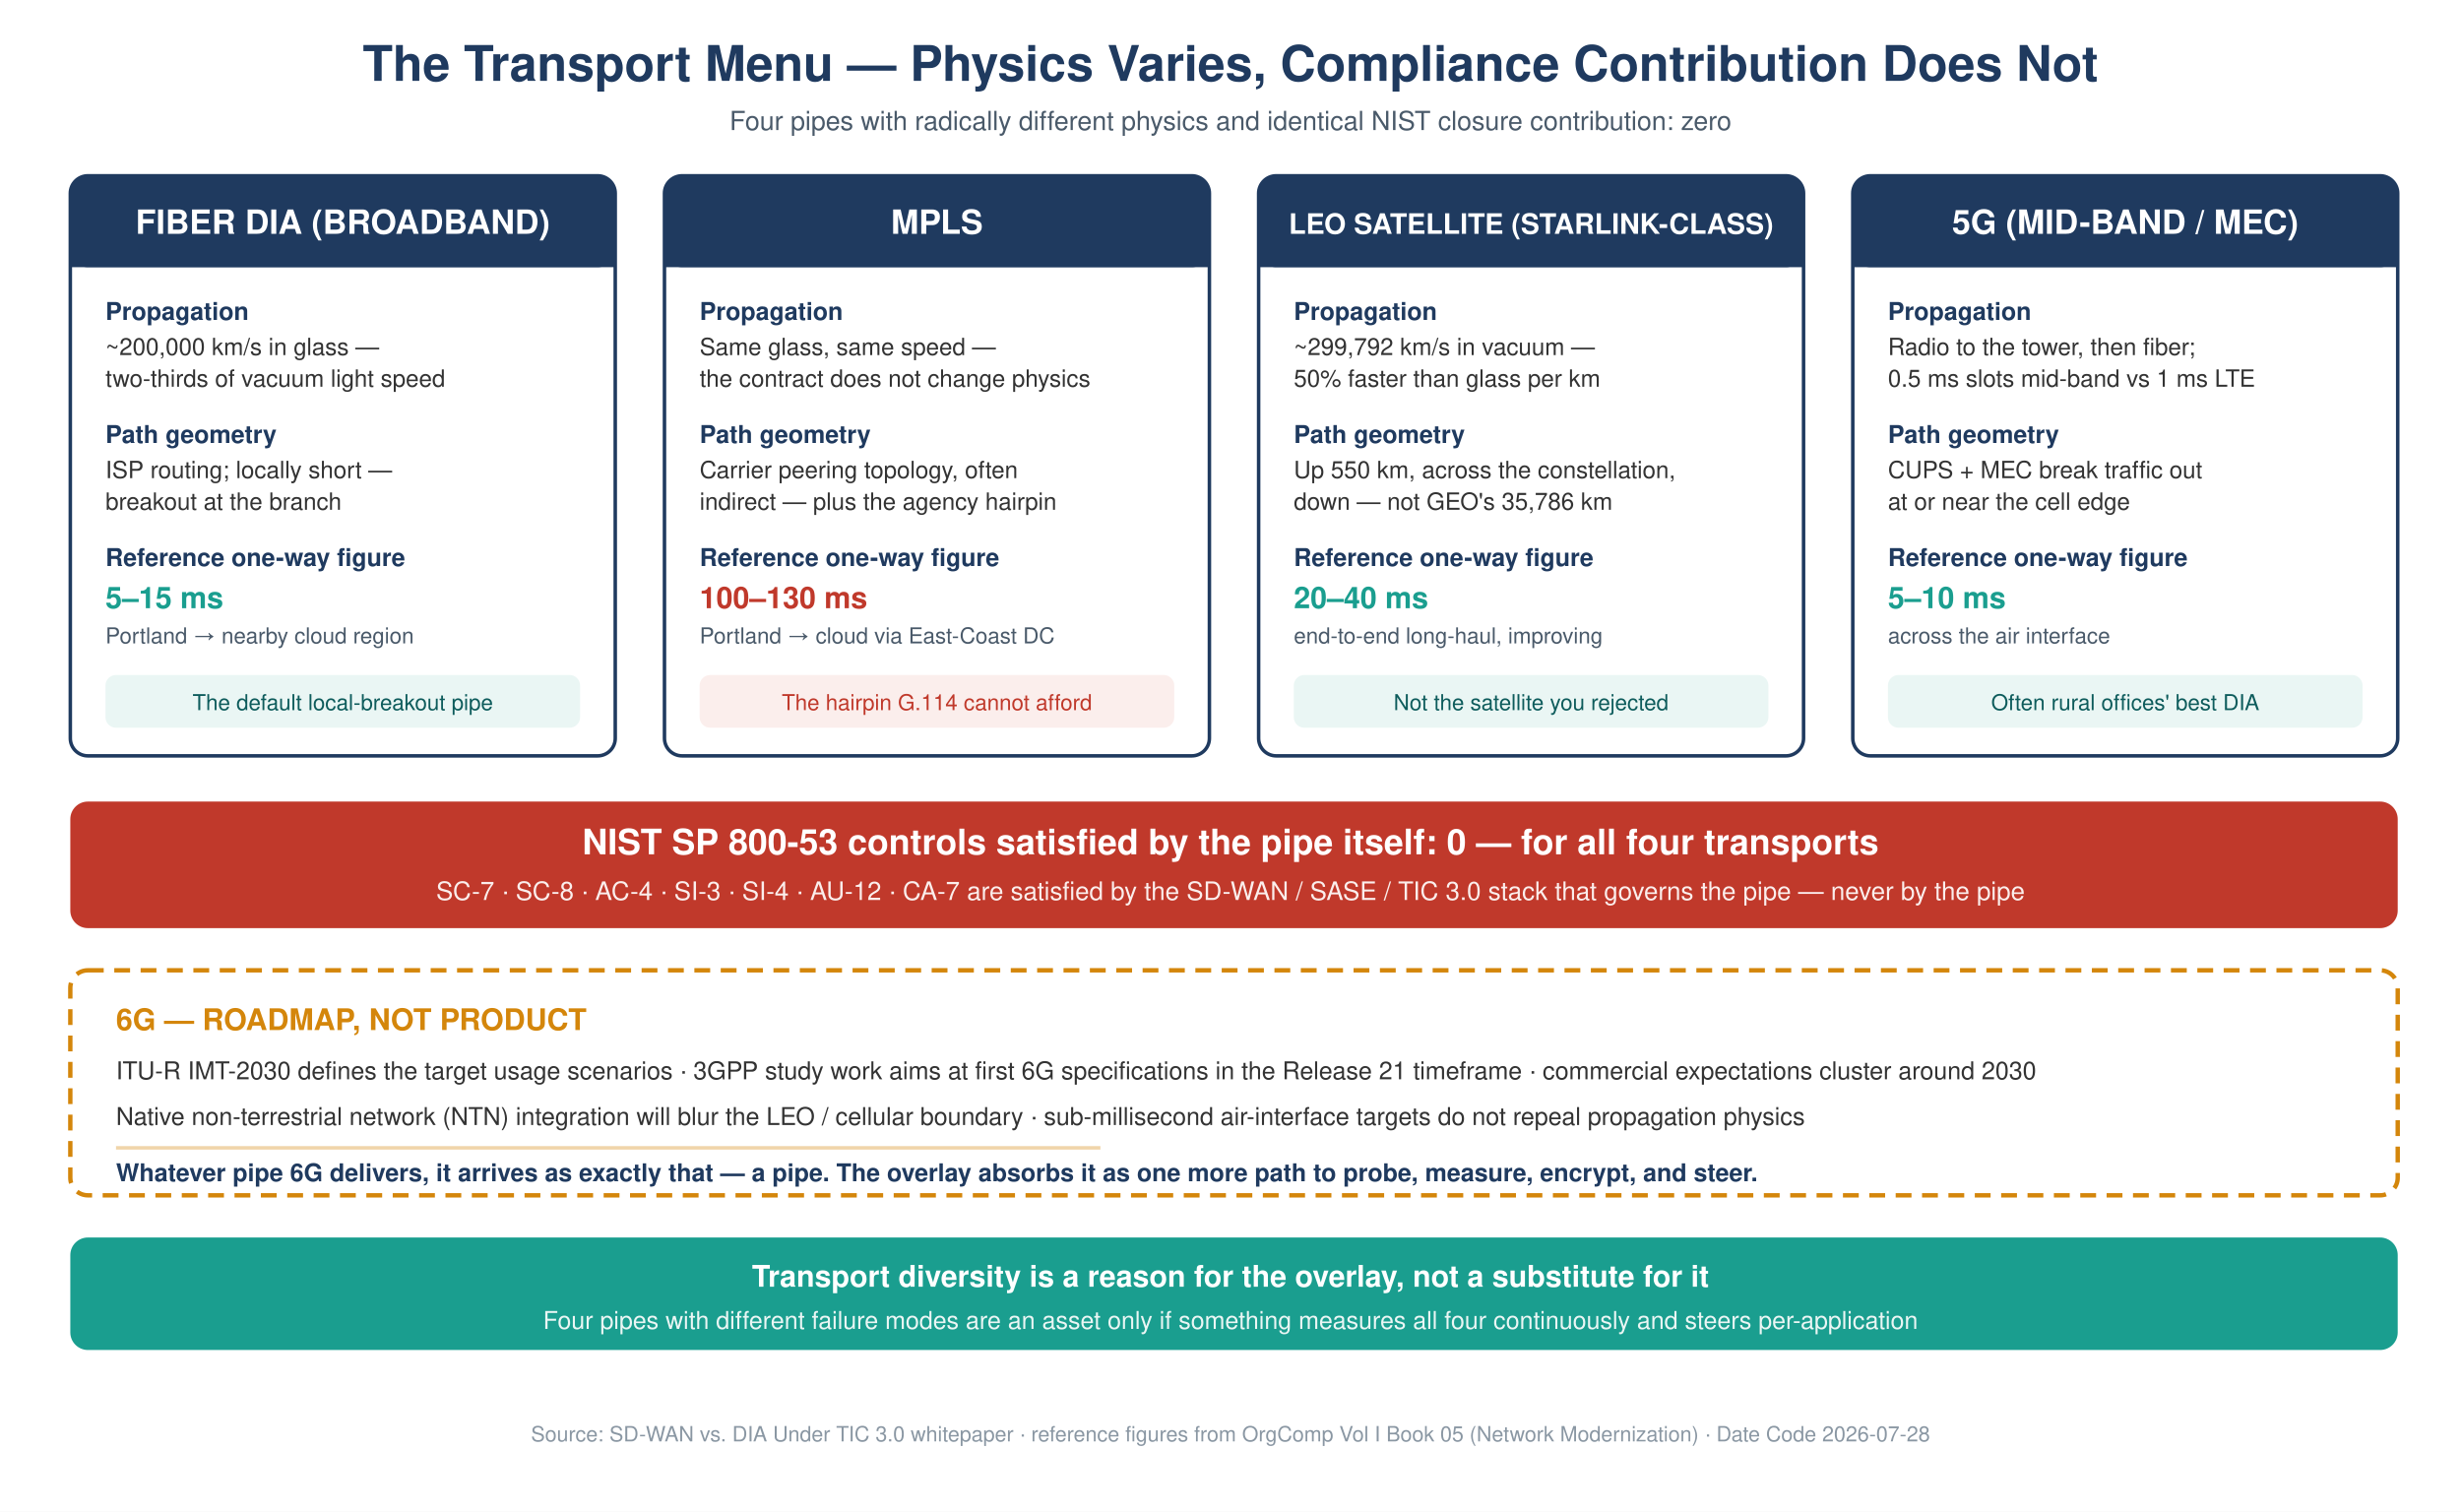
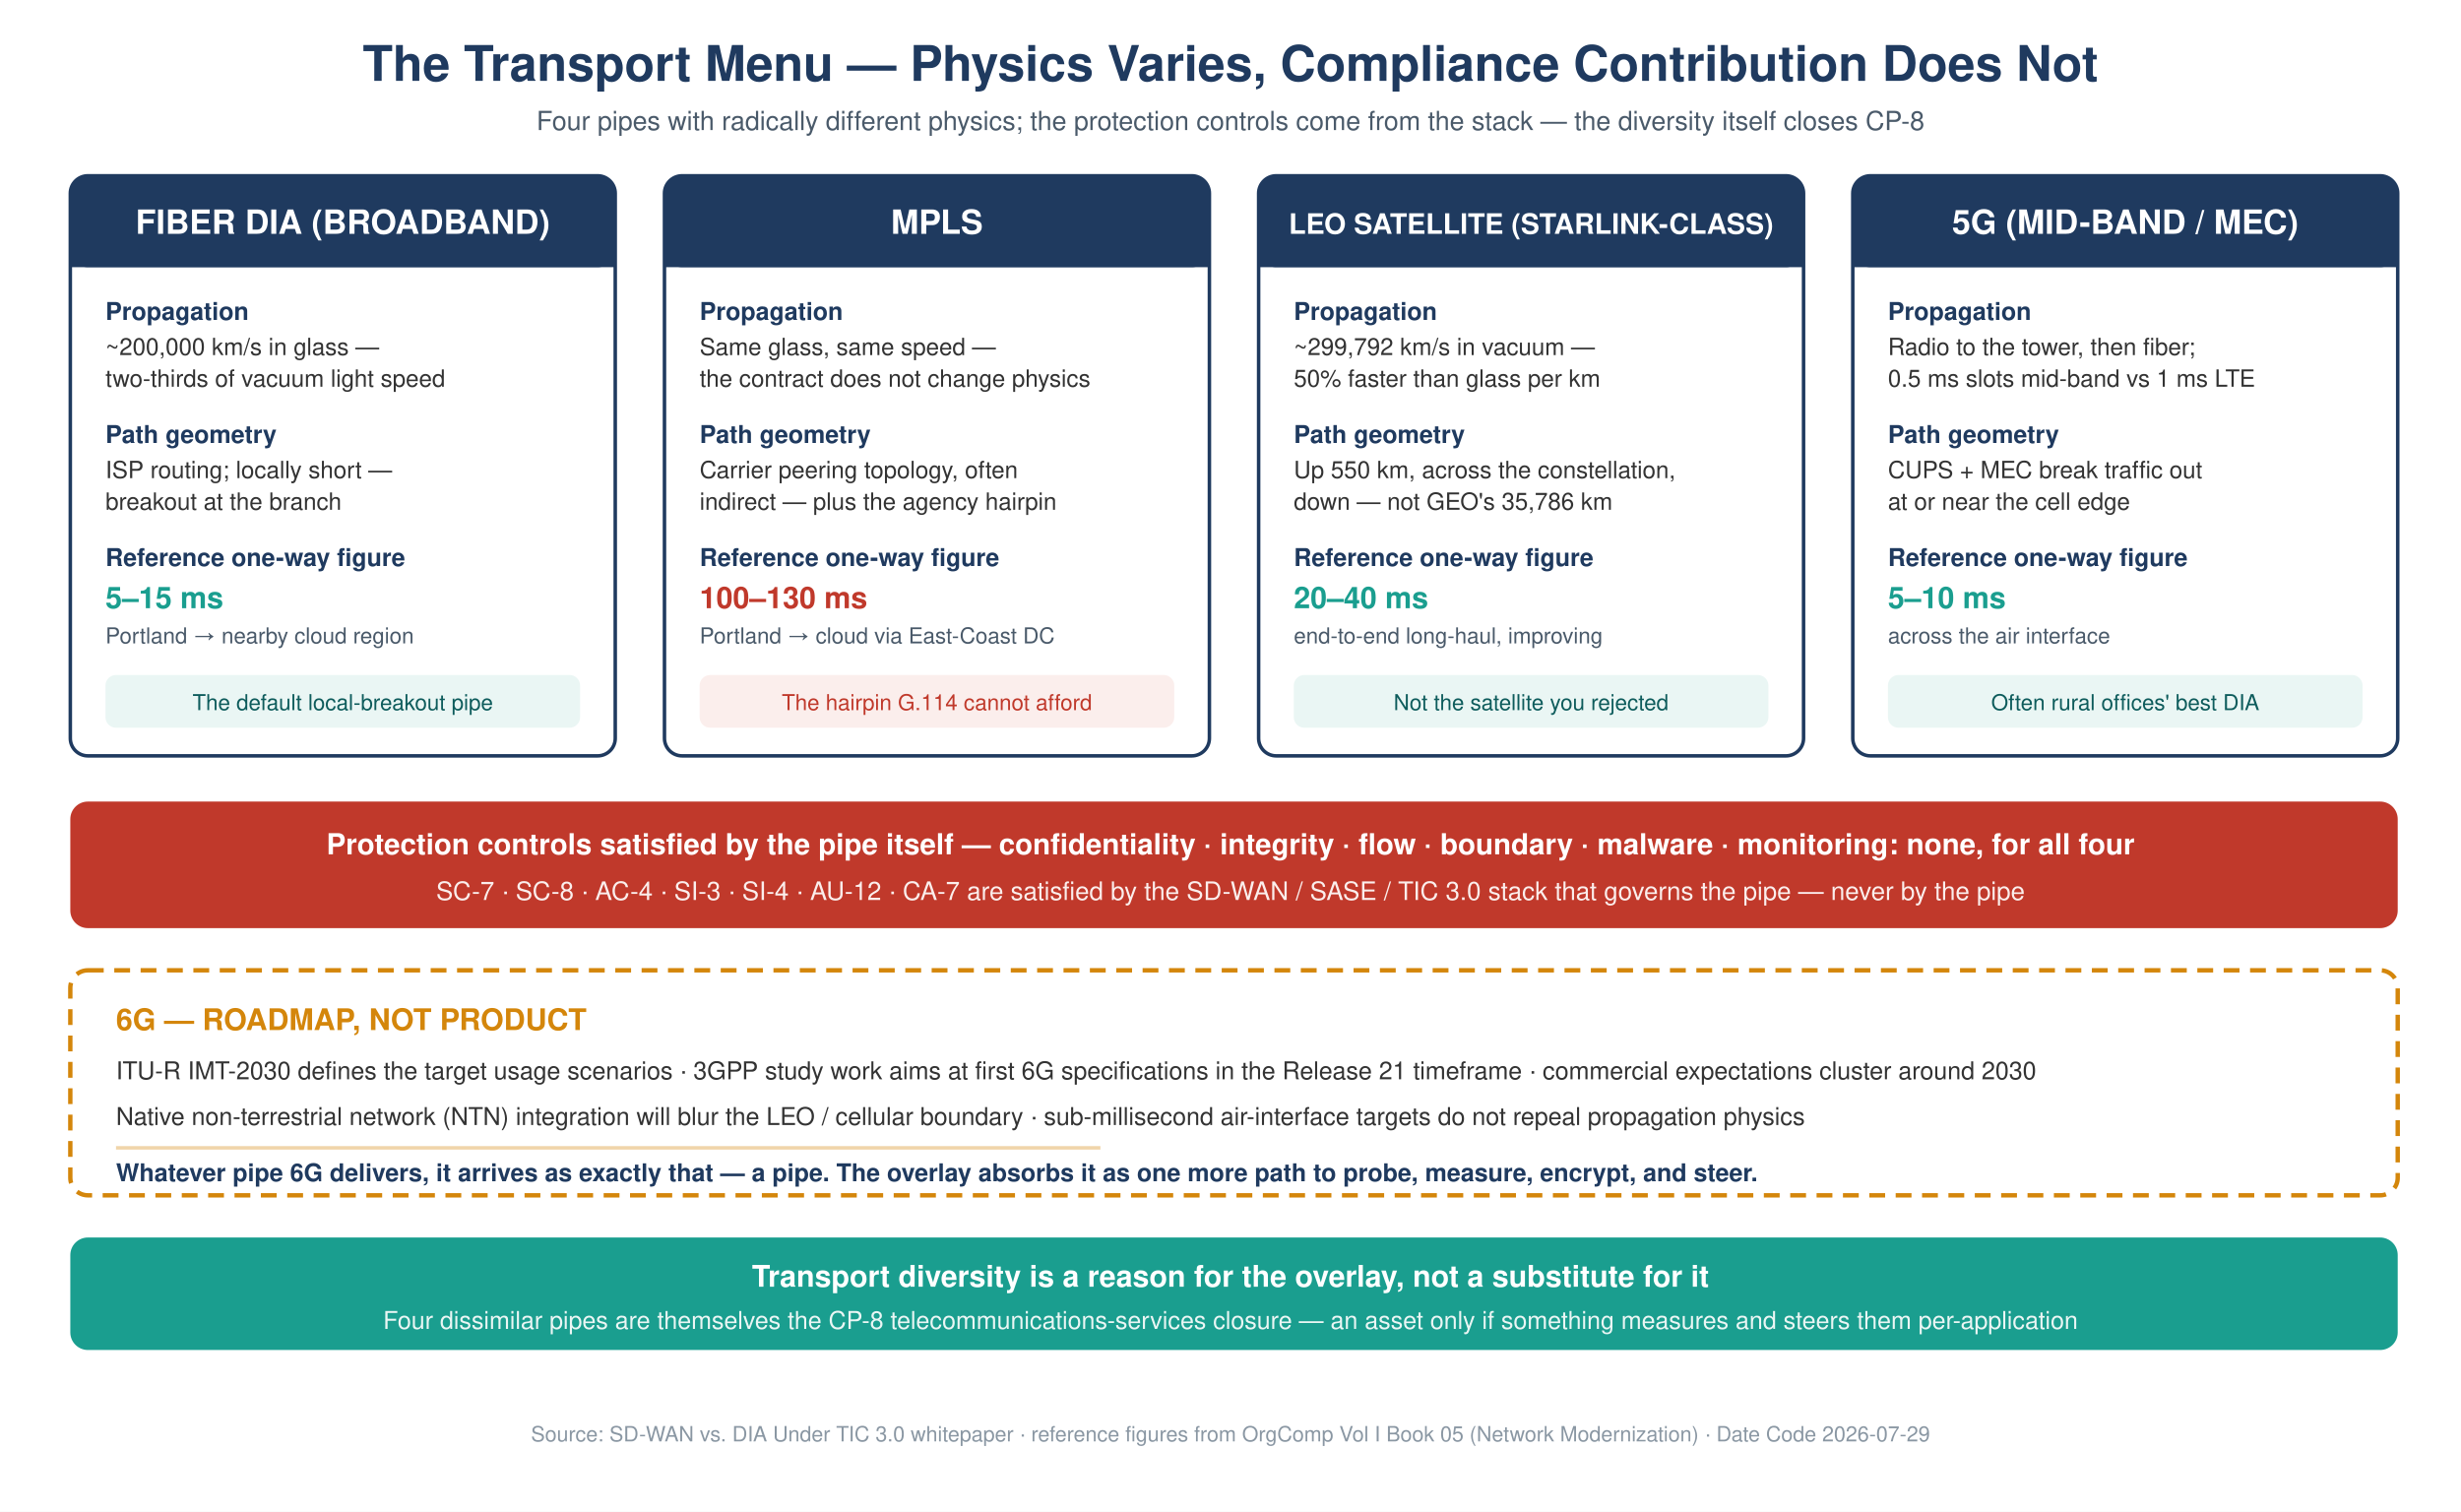
<svg xmlns="http://www.w3.org/2000/svg" width="1400" height="860" viewBox="0 0 1400 860" font-family="Segoe UI, Helvetica, Arial, sans-serif">
  <rect width="1400" height="860" fill="#FFFFFF" />
  <text x="700" y="46" text-anchor="middle" font-size="28" font-weight="700" fill="#1F3A5F">The Transport Menu — Physics Varies, Compliance Contribution Does Not</text>
-   <text x="700" y="74" text-anchor="middle" font-size="15" fill="#4A5A6A">Four pipes with radically different physics and identical NIST closure contribution: zero</text>
+   <text x="700" y="74" text-anchor="middle" font-size="15" fill="#4A5A6A">Four pipes with radically different physics; the protection controls come from the stack — the diversity itself closes CP-8</text>
  <g>
    <rect x="40" y="100" width="310" height="330" rx="10" fill="#FFFFFF" stroke="#1F3A5F" stroke-width="2" />
    <rect x="40" y="100" width="310" height="52" rx="10" fill="#1F3A5F" />
    <rect x="40" y="130" width="310" height="22" fill="#1F3A5F" />
    <text x="195" y="133" text-anchor="middle" font-size="19" font-weight="700" fill="#FFFFFF">FIBER DIA (BROADBAND)</text>
    <text x="60" y="182" font-size="14" font-weight="700" fill="#1F3A5F">Propagation</text>
    <text x="60" y="202" font-size="13.5" fill="#333">~200,000 km/s in glass —</text>
    <text x="60" y="220" font-size="13.5" fill="#333">two-thirds of vacuum light speed</text>
    <text x="60" y="252" font-size="14" font-weight="700" fill="#1F3A5F">Path geometry</text>
    <text x="60" y="272" font-size="13.5" fill="#333">ISP routing; locally short —</text>
    <text x="60" y="290" font-size="13.5" fill="#333">breakout at the branch</text>
    <text x="60" y="322" font-size="14" font-weight="700" fill="#1F3A5F">Reference one-way figure</text>
    <text x="60" y="346" font-size="17" font-weight="700" fill="#1A9E8F">5–15 ms</text>
    <text x="60" y="366" font-size="12.5" fill="#4A5A6A">Portland → nearby cloud region</text>
    <rect x="60" y="384" width="270" height="30" rx="6" fill="#EAF6F4" />
    <text x="195" y="404" text-anchor="middle" font-size="12.5" fill="#0E5C5C">The default local-breakout pipe</text>
  </g>
  <g>
    <rect x="378" y="100" width="310" height="330" rx="10" fill="#FFFFFF" stroke="#1F3A5F" stroke-width="2" />
    <rect x="378" y="100" width="310" height="52" rx="10" fill="#1F3A5F" />
    <rect x="378" y="130" width="310" height="22" fill="#1F3A5F" />
    <text x="533" y="133" text-anchor="middle" font-size="19" font-weight="700" fill="#FFFFFF">MPLS</text>
    <text x="398" y="182" font-size="14" font-weight="700" fill="#1F3A5F">Propagation</text>
    <text x="398" y="202" font-size="13.5" fill="#333">Same glass, same speed —</text>
    <text x="398" y="220" font-size="13.5" fill="#333">the contract does not change physics</text>
    <text x="398" y="252" font-size="14" font-weight="700" fill="#1F3A5F">Path geometry</text>
    <text x="398" y="272" font-size="13.5" fill="#333">Carrier peering topology, often</text>
    <text x="398" y="290" font-size="13.5" fill="#333">indirect — plus the agency hairpin</text>
    <text x="398" y="322" font-size="14" font-weight="700" fill="#1F3A5F">Reference one-way figure</text>
    <text x="398" y="346" font-size="17" font-weight="700" fill="#C0392B">100–130 ms</text>
    <text x="398" y="366" font-size="12.5" fill="#4A5A6A">Portland → cloud via East-Coast DC</text>
    <rect x="398" y="384" width="270" height="30" rx="6" fill="#FBEEEC" />
    <text x="533" y="404" text-anchor="middle" font-size="12.5" fill="#C0392B">The hairpin G.114 cannot afford</text>
  </g>
  <g>
    <rect x="716" y="100" width="310" height="330" rx="10" fill="#FFFFFF" stroke="#1F3A5F" stroke-width="2" />
    <rect x="716" y="100" width="310" height="52" rx="10" fill="#1F3A5F" />
    <rect x="716" y="130" width="310" height="22" fill="#1F3A5F" />
    <text x="871" y="133" text-anchor="middle" font-size="16" font-weight="700" fill="#FFFFFF">LEO SATELLITE (STARLINK-CLASS)</text>
    <text x="736" y="182" font-size="14" font-weight="700" fill="#1F3A5F">Propagation</text>
    <text x="736" y="202" font-size="13.5" fill="#333">~299,792 km/s in vacuum —</text>
    <text x="736" y="220" font-size="13.5" fill="#333">50% faster than glass per km</text>
    <text x="736" y="252" font-size="14" font-weight="700" fill="#1F3A5F">Path geometry</text>
    <text x="736" y="272" font-size="13.5" fill="#333">Up 550 km, across the constellation,</text>
    <text x="736" y="290" font-size="13.5" fill="#333">down — not GEO's 35,786 km</text>
    <text x="736" y="322" font-size="14" font-weight="700" fill="#1F3A5F">Reference one-way figure</text>
    <text x="736" y="346" font-size="17" font-weight="700" fill="#1A9E8F">20–40 ms</text>
    <text x="736" y="366" font-size="12.5" fill="#4A5A6A">end-to-end long-haul, improving</text>
    <rect x="736" y="384" width="270" height="30" rx="6" fill="#EAF6F4" />
    <text x="871" y="404" text-anchor="middle" font-size="12.5" fill="#0E5C5C">Not the satellite you rejected</text>
  </g>
  <g>
    <rect x="1054" y="100" width="310" height="330" rx="10" fill="#FFFFFF" stroke="#1F3A5F" stroke-width="2" />
    <rect x="1054" y="100" width="310" height="52" rx="10" fill="#1F3A5F" />
    <rect x="1054" y="130" width="310" height="22" fill="#1F3A5F" />
    <text x="1209" y="133" text-anchor="middle" font-size="19" font-weight="700" fill="#FFFFFF">5G (MID-BAND / MEC)</text>
    <text x="1074" y="182" font-size="14" font-weight="700" fill="#1F3A5F">Propagation</text>
    <text x="1074" y="202" font-size="13.5" fill="#333">Radio to the tower, then fiber;</text>
    <text x="1074" y="220" font-size="13.5" fill="#333">0.5 ms slots mid-band vs 1 ms LTE</text>
    <text x="1074" y="252" font-size="14" font-weight="700" fill="#1F3A5F">Path geometry</text>
    <text x="1074" y="272" font-size="13.5" fill="#333">CUPS + MEC break traffic out</text>
    <text x="1074" y="290" font-size="13.5" fill="#333">at or near the cell edge</text>
    <text x="1074" y="322" font-size="14" font-weight="700" fill="#1F3A5F">Reference one-way figure</text>
    <text x="1074" y="346" font-size="17" font-weight="700" fill="#1A9E8F">5–10 ms</text>
    <text x="1074" y="366" font-size="12.5" fill="#4A5A6A">across the air interface</text>
    <rect x="1074" y="384" width="270" height="30" rx="6" fill="#EAF6F4" />
    <text x="1209" y="404" text-anchor="middle" font-size="12.5" fill="#0E5C5C">Often rural offices' best DIA</text>
  </g>
  <rect x="40" y="456" width="1324" height="72" rx="10" fill="#C0392B" />
-   <text x="700" y="486" text-anchor="middle" font-size="20" font-weight="700" fill="#FFFFFF">NIST SP 800-53 controls satisfied by the pipe itself: 0 — for all four transports</text>
+   <text x="700" y="486" text-anchor="middle" font-size="16.5" font-weight="700" fill="#FFFFFF">Protection controls satisfied by the pipe itself — confidentiality · integrity · flow · boundary · malware · monitoring: none, for all four</text>
  <text x="700" y="512" text-anchor="middle" font-size="14.5" fill="#FBEEEC">SC-7 · SC-8 · AC-4 · SI-3 · SI-4 · AU-12 · CA-7 are satisfied by the SD-WAN / SASE / TIC 3.0 stack that governs the pipe — never by the pipe</text>
  <rect x="40" y="552" width="1324" height="128" rx="10" fill="#FFFFFF" stroke="#D4860B" stroke-width="2.5" stroke-dasharray="9,6" />
  <text x="66" y="586" font-size="17" font-weight="700" fill="#D4860B">6G — ROADMAP, NOT PRODUCT</text>
  <text x="66" y="614" font-size="14" fill="#333">ITU-R IMT-2030 defines the target usage scenarios · 3GPP study work aims at first 6G specifications in the Release 21 timeframe · commercial expectations cluster around 2030</text>
  <text x="66" y="640" font-size="14" fill="#333">Native non-terrestrial network (NTN) integration will blur the LEO / cellular boundary · sub-millisecond air-interface targets do not repeal propagation physics</text>
  <rect x="66" y="652" width="560" height="2" fill="#D4860B" opacity="0.35" />
  <text x="66" y="672" font-size="14" font-weight="700" fill="#1F3A5F">Whatever pipe 6G delivers, it arrives as exactly that — a pipe. The overlay absorbs it as one more path to probe, measure, encrypt, and steer.</text>
  <rect x="40" y="704" width="1324" height="64" rx="10" fill="#1A9E8F" />
  <text x="700" y="732" text-anchor="middle" font-size="17" font-weight="700" fill="#FFFFFF">Transport diversity is a reason for the overlay, not a substitute for it</text>
-   <text x="700" y="756" text-anchor="middle" font-size="14" fill="#EAF6F4">Four pipes with different failure modes are an asset only if something measures all four continuously and steers per-application</text>
-   <text x="700" y="820" text-anchor="middle" font-size="12" fill="#8A97A3">Source: SD-WAN vs. DIA Under TIC 3.0 whitepaper · reference figures from OrgComp Vol I Book 05 (Network Modernization) · Date Code 2026-07-28</text>
+   <text x="700" y="756" text-anchor="middle" font-size="14" fill="#EAF6F4">Four dissimilar pipes are themselves the CP-8 telecommunications-services closure — an asset only if something measures and steers them per-application</text>
+   <text x="700" y="820" text-anchor="middle" font-size="12" fill="#8A97A3">Source: SD-WAN vs. DIA Under TIC 3.0 whitepaper · reference figures from OrgComp Vol I Book 05 (Network Modernization) · Date Code 2026-07-29</text>
</svg>
